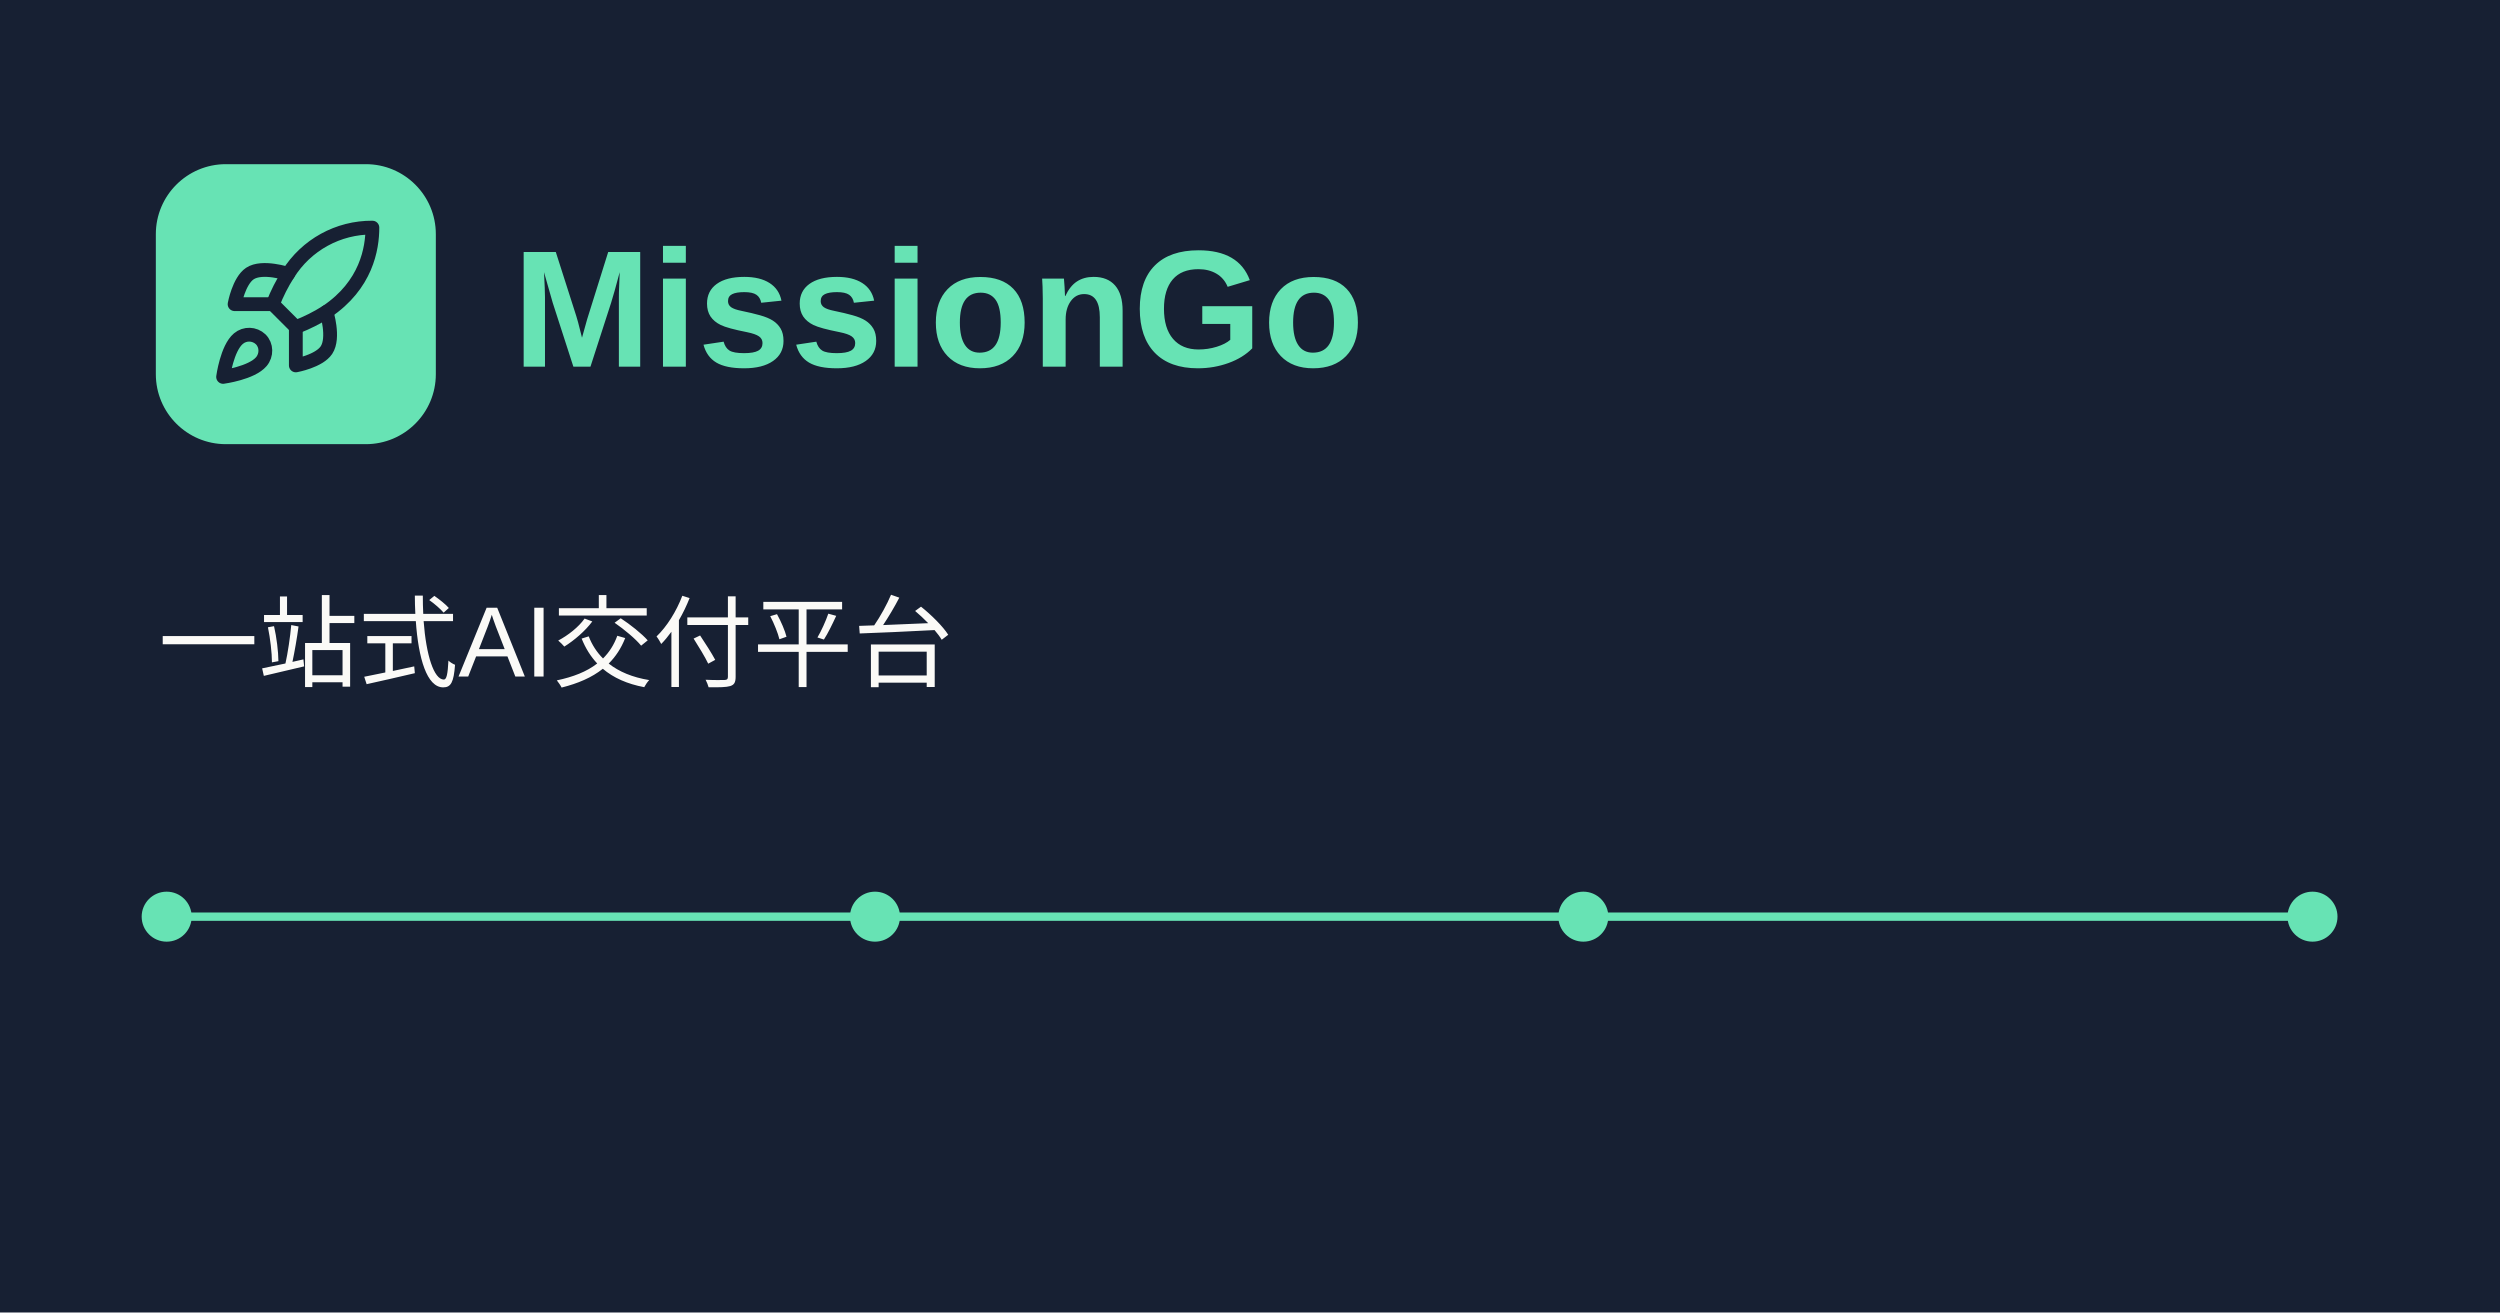
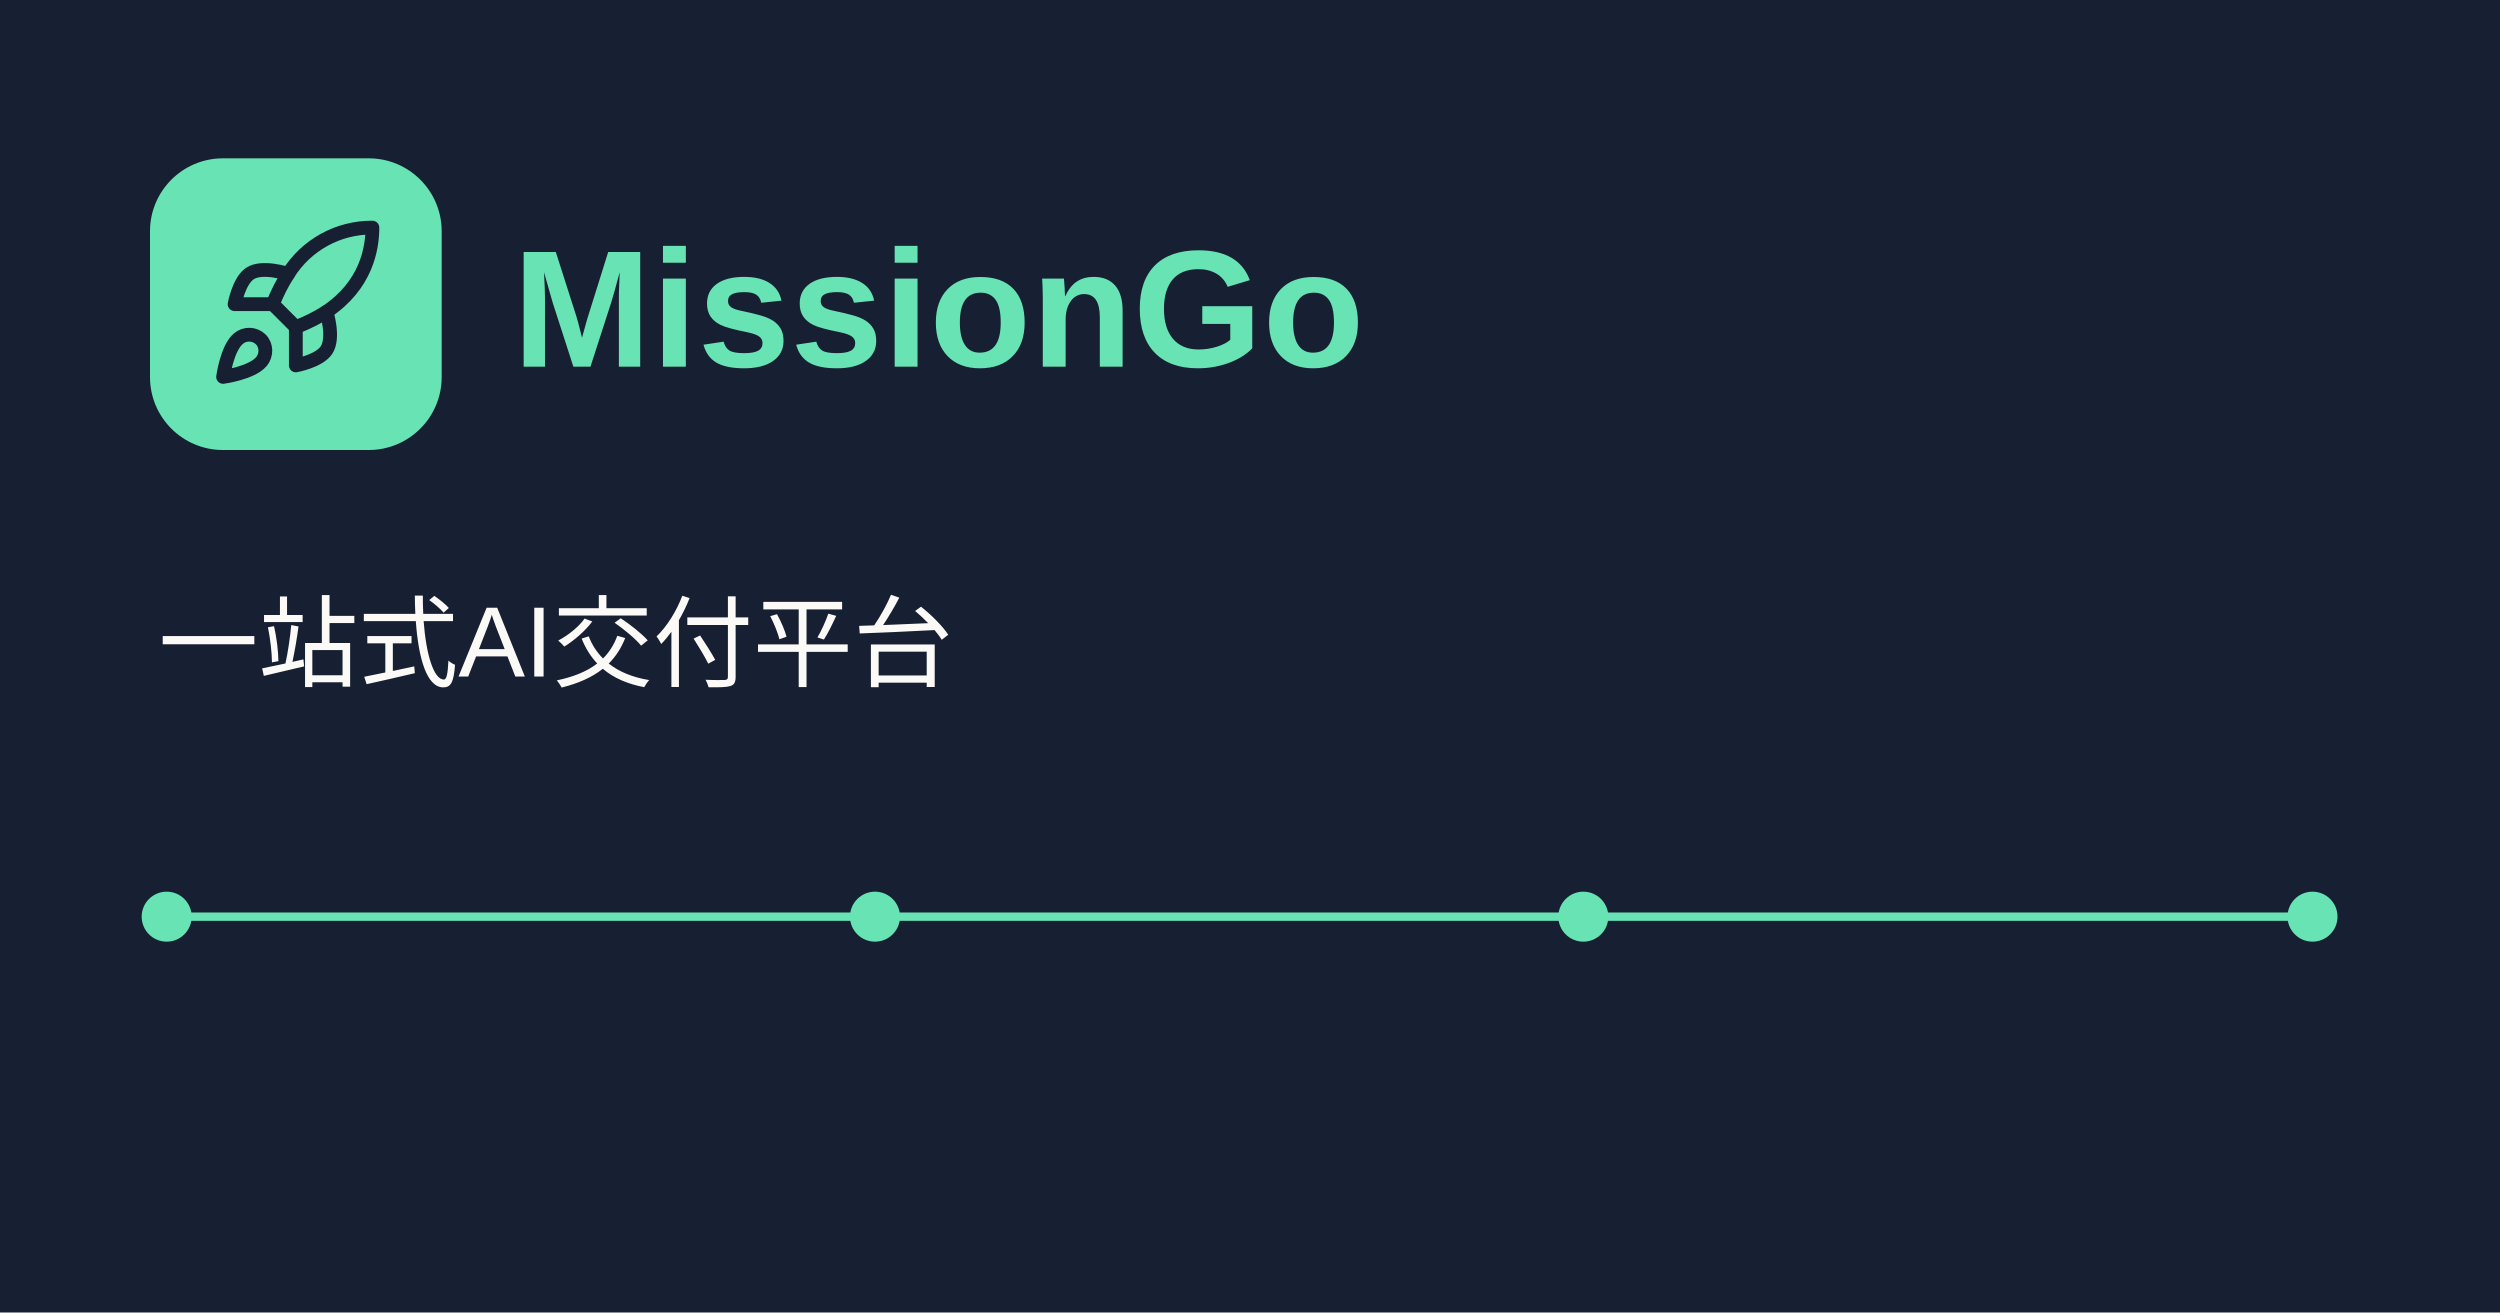
<svg xmlns="http://www.w3.org/2000/svg" width="1200" height="630" viewBox="0 0 1200 630">
  <rect width="1200" height="630" fill="#172033" />
  <g transform="translate(72 76) scale(3.5)">
-     <path fill="#67E3B4" stroke="#172033" stroke-width="0.8" d="M10.4 .4H29.6A10 10 0 0 1 39.6 10.4V29.6A10 10 0 0 1 29.6 39.6H10.4A10 10 0 0 1 .4 29.6V10.4A10 10 0 0 1 10.4 .4Z" />
+     <path fill="#67E3B4" d="M10 0H30A10 10 0 0 1 40 10V30A10 10 0 0 1 30 40H10A10 10 0 0 1 0 30V10A10 10 0 0 1 10 0Z" />
    <g id="rocket" transform="translate(7.4 7.4) scale(1.05)" fill="none" stroke="#172033" stroke-width="1.8" stroke-linecap="round" stroke-linejoin="round">
      <path d="M12 15v5s3.03-.55 4-2c1.08-1.62 0-5 0-5" />
      <path d="M4.5 16.5c-1.5 1.26-2 5-2 5s3.74-.5 5-2c.71-.84.7-2.13-.09-2.91a2.18 2.18 0 0 0-2.91-.09" />
      <path d="M9 12a22 22 0 0 1 2-3.95A12.88 12.88 0 0 1 22 2c0 2.72-.78 7.5-6 11a22.4 22.4 0 0 1-4 2z" />
      <path d="M9 12H4s.55-3.03 2-4c1.62-1.08 5 .05 5 .05" />
    </g>
  </g>
  <text x="246" y="176" fill="#67E3B4" font-family="Arial, sans-serif" font-weight="700" font-size="80">MissionGo</text>
  <text x="76" y="326" fill="#FBFAF7" font-family="Arial, PingFang SC, sans-serif" font-size="48">一站式AI交付平台</text>
  <path d="M80 440H1110" stroke="#67E3B4" stroke-width="4" />
  <g fill="#67E3B4">
    <circle cx="80" cy="440" r="12" />
    <circle cx="420" cy="440" r="12" />
    <circle cx="760" cy="440" r="12" />
    <circle cx="1110" cy="440" r="12" />
  </g>
</svg>
